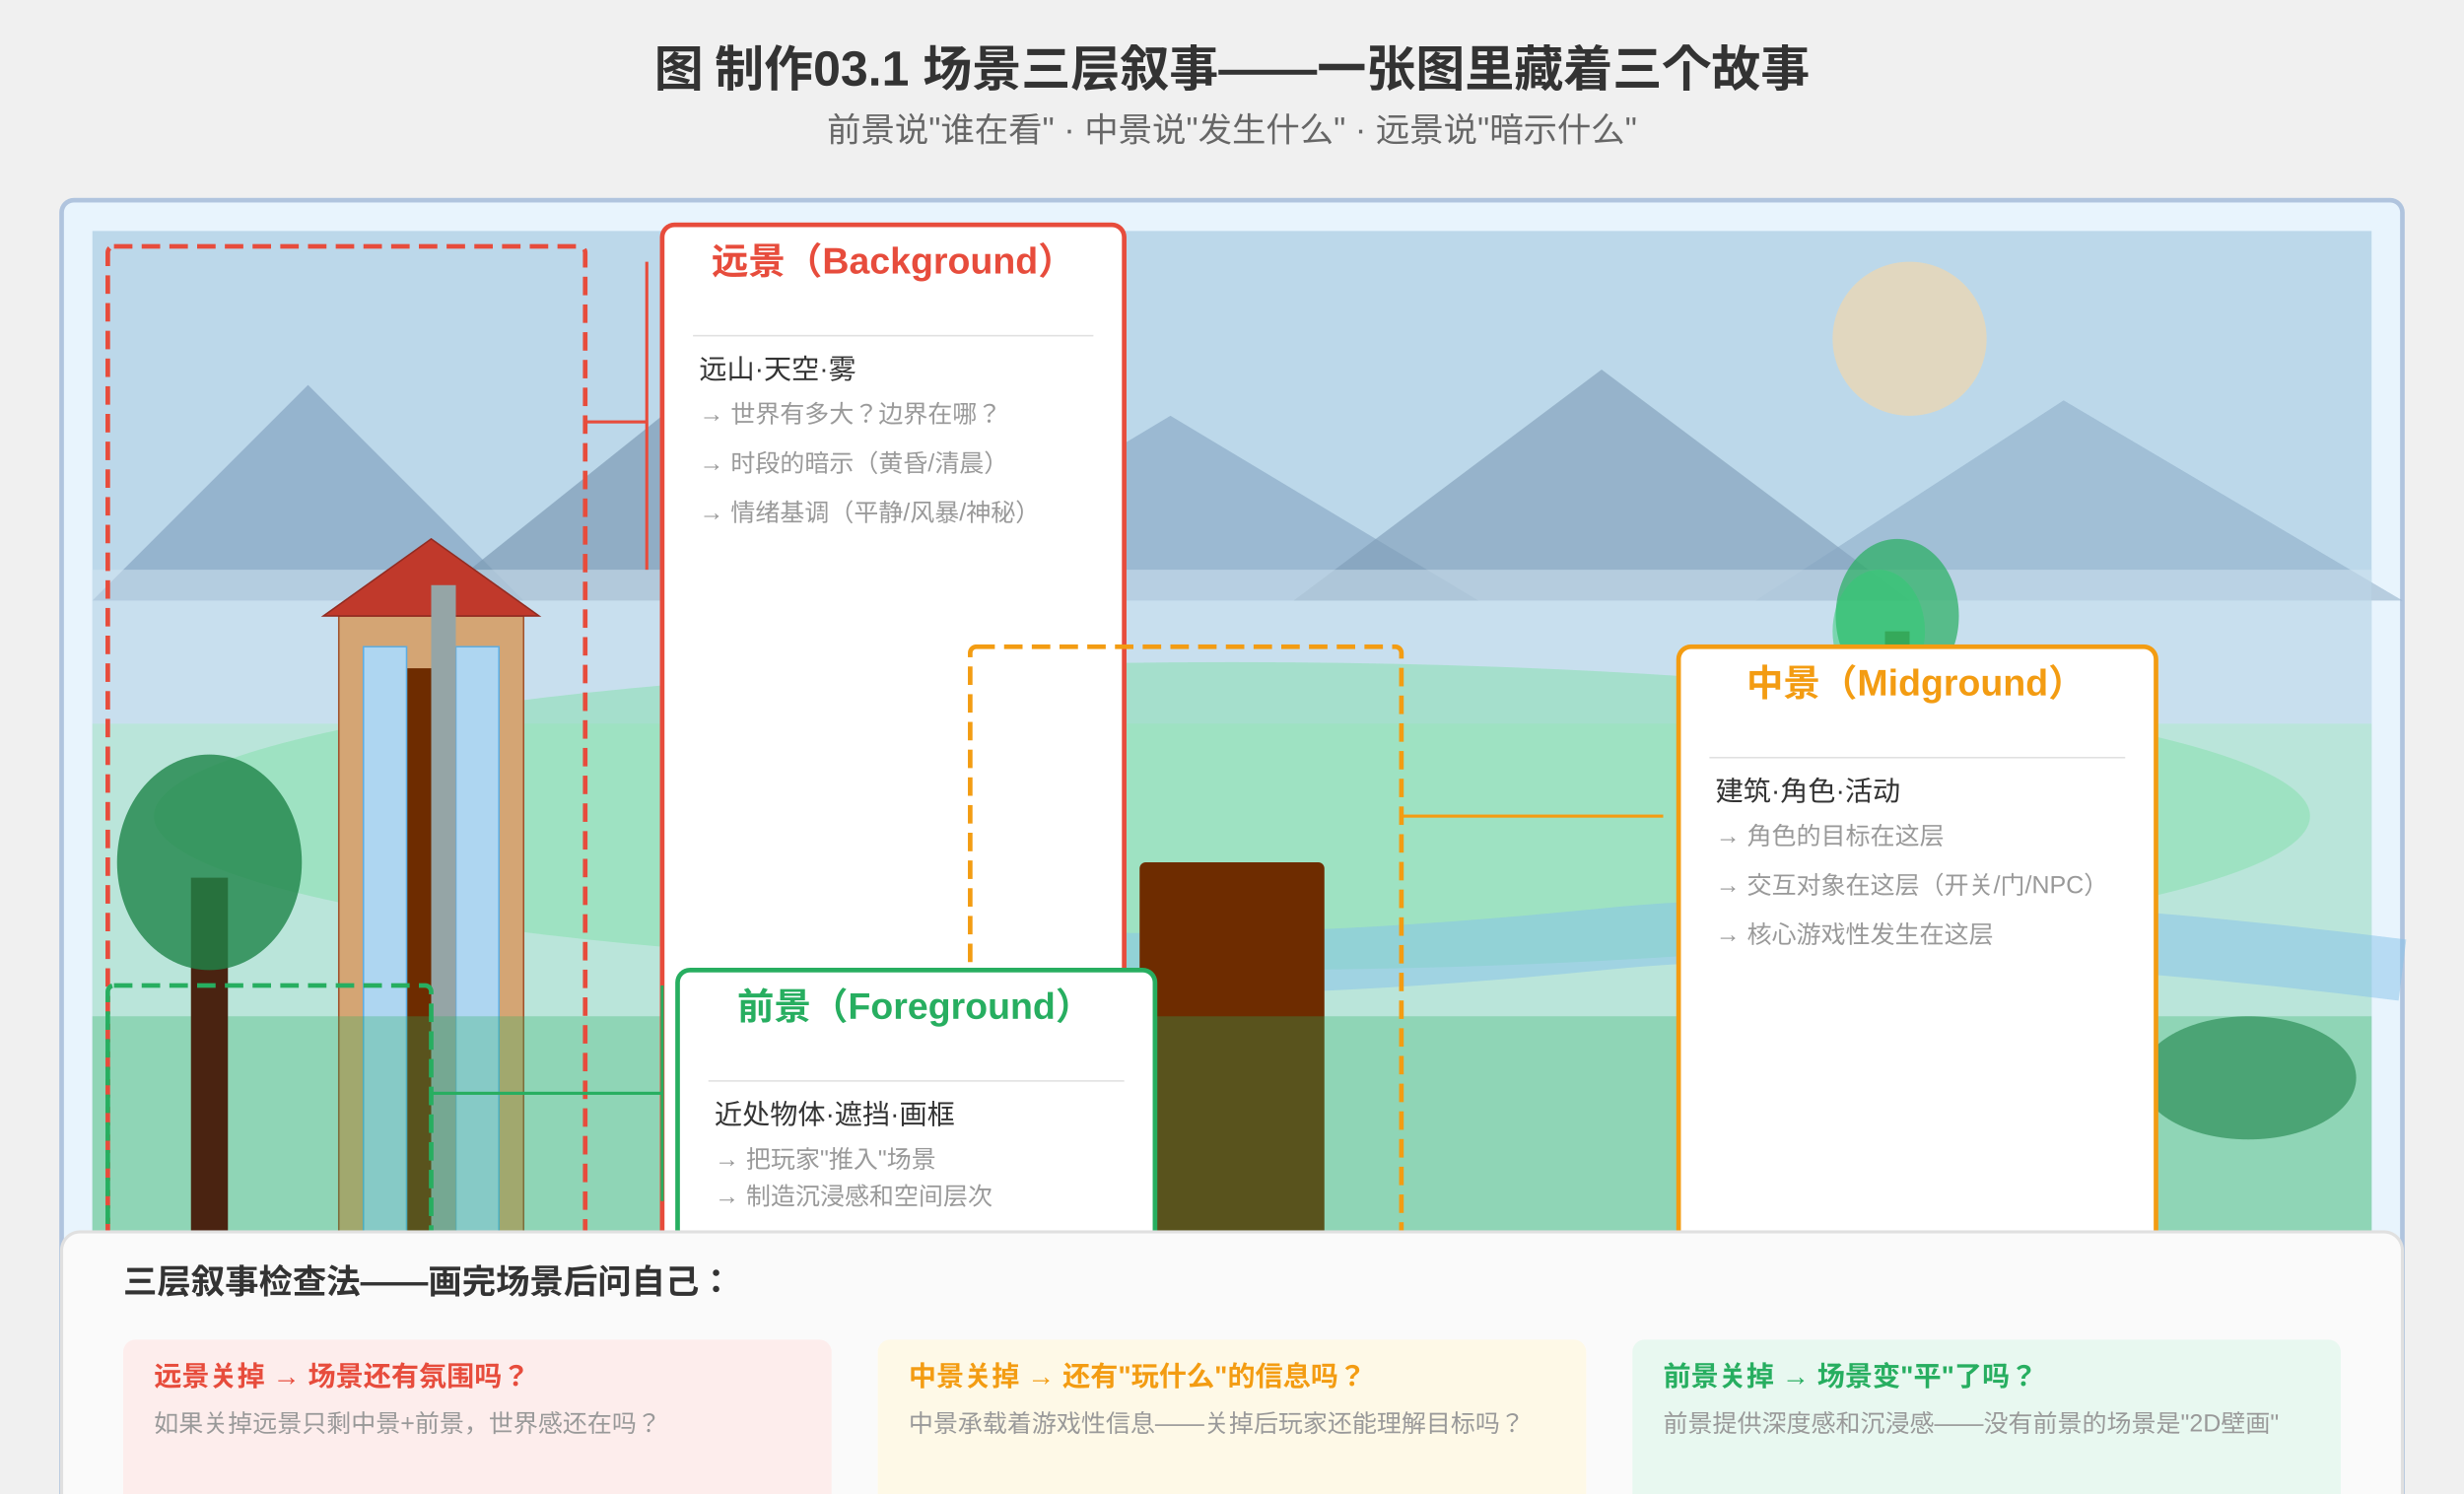
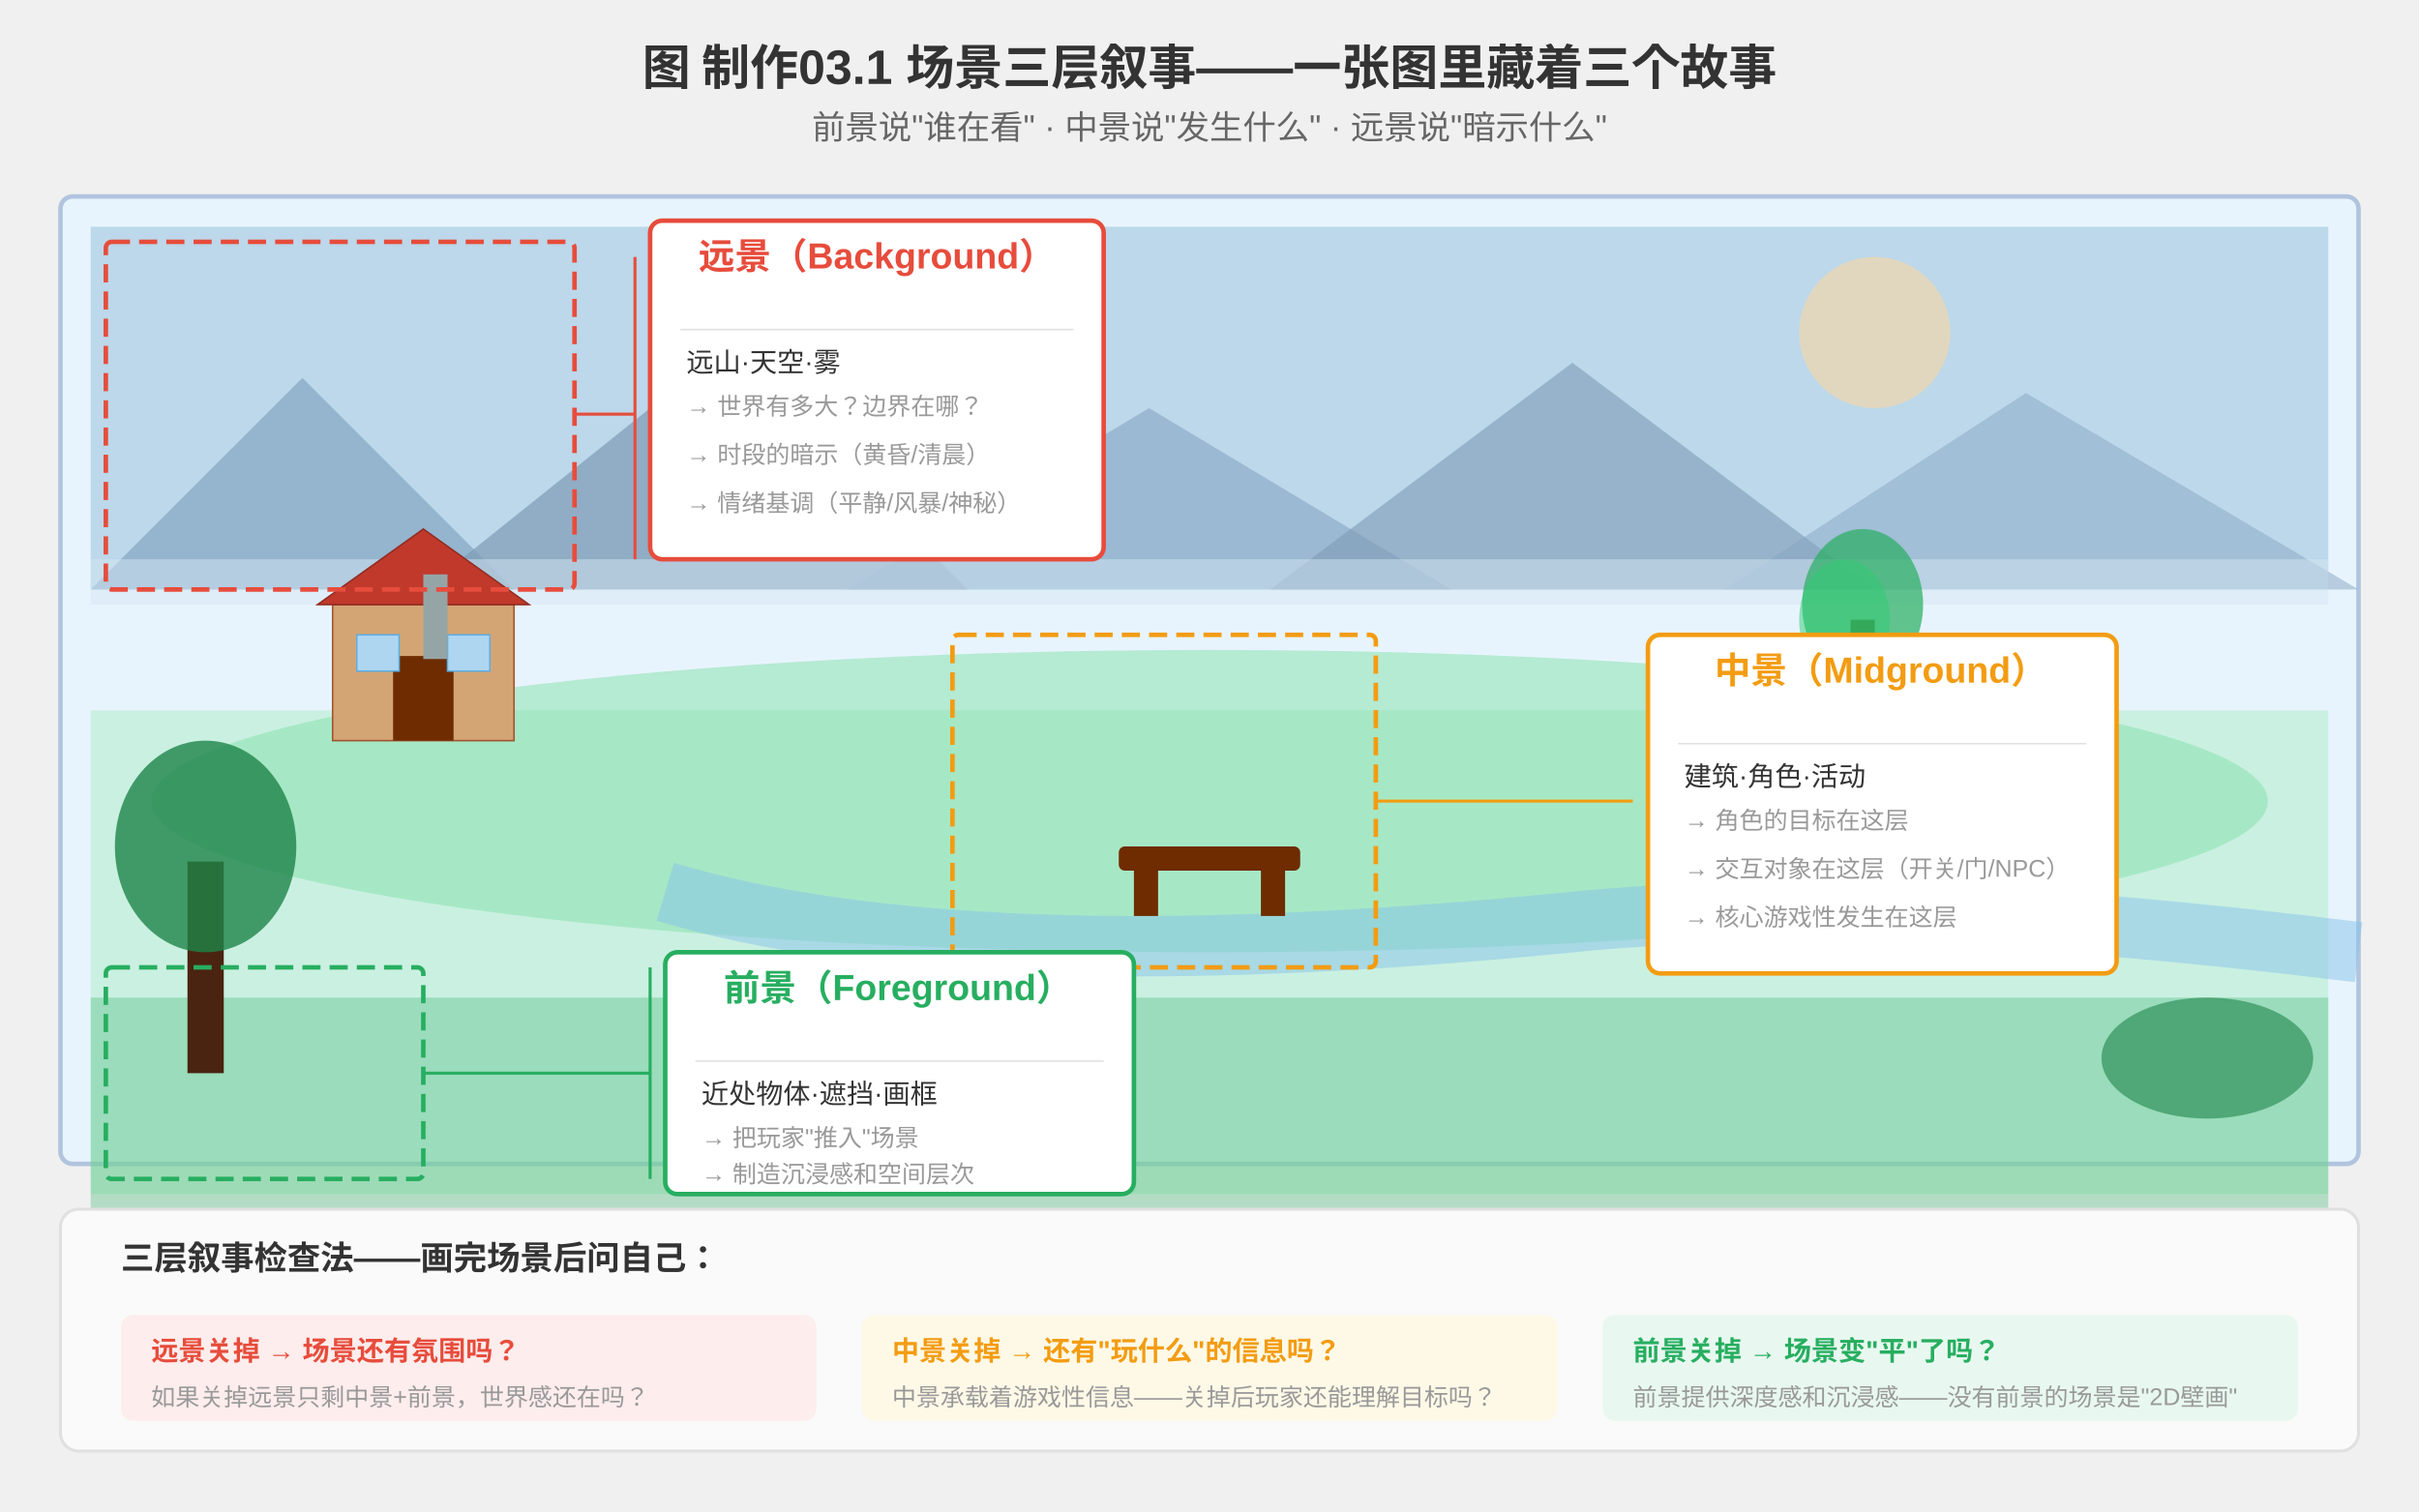
- <svg xmlns="http://www.w3.org/2000/svg" viewBox="0.0 0.0 800.0 485" width="800" height="485">
+ <svg xmlns="http://www.w3.org/2000/svg" viewBox="0 0 800 500" width="800" height="500">
  <style>
    text { font-family: 'PingFang SC','Microsoft YaHei',Arial,sans-serif; }
    .title { font-size: 16px; font-weight: bold; fill: #333; }
    .subtitle { font-size: 11px; fill: #666; }
    .layer-label { font-size: 13px; font-weight: bold; fill: #fff; text-anchor: middle; }
    .layer-question { font-size: 10px; fill: #fff; text-anchor: middle; opacity: 0.9; }
    .layer-detail { font-size: 9px; fill: #fff; text-anchor: middle; opacity: 0.75; }
    .annotation { font-size: 9px; fill: #333; }
    .annotation-sub { font-size: 8px; fill: #999; }
    .bracket-text { font-size: 8px; fill: #666; }
  </style>
  <text x="400" y="28" class="title" text-anchor="middle">图 制作03.1  场景三层叙事——一张图里藏着三个故事</text>
  <text x="400" y="46" class="subtitle" text-anchor="middle">前景说"谁在看" · 中景说"发生什么" · 远景说"暗示什么"</text>
  <g transform="translate(20, 65)">
-     <rect x="0" y="0" width="760" height="485" fill="#E8F4FD" stroke="#B0C4DE" stroke-width="1.5" rx="4" />
+     <rect x="0" y="0" width="760" height="320" fill="#E8F4FD" stroke="#B0C4DE" stroke-width="1.5" rx="4" />
    <g>
-       <rect x="10" y="10" width="740" height="485" fill="#A9CCE3" opacity="0.7" />
+       <rect x="10" y="10" width="740" height="120" fill="#A9CCE3" opacity="0.7" />
      <circle cx="600" cy="45" r="25" fill="#FAD7A1" opacity="0.6" />
      <polygon points="10,130 80,60 150,130" fill="#85A5C2" opacity="0.7" />
      <polygon points="120,130 220,50 300,130" fill="#7D9BB5" opacity="0.7" />
      <polygon points="260,130 360,70 460,130" fill="#85A5C2" opacity="0.6" />
      <polygon points="400,130 500,55 600,130" fill="#7D9BB5" opacity="0.6" />
      <polygon points="550,130 650,65 760,130" fill="#85A5C2" opacity="0.5" />
-       <rect x="10" y="120" width="740" height="485" fill="#D4E6F1" opacity="0.5" />
+       <rect x="10" y="120" width="740" height="15" fill="#D4E6F1" opacity="0.5" />
    </g>
    <g>
-       <rect x="10" y="170" width="740" height="485" fill="#ABEBC6" opacity="0.5" />
+       <rect x="10" y="170" width="740" height="160" fill="#ABEBC6" opacity="0.5" />
      <ellipse cx="380" cy="200" rx="350" ry="50" fill="#82E0AA" opacity="0.5" />
      <g transform="translate(90, 120)">
-         <rect x="0" y="15" width="60" height="485" fill="#D4A574" stroke="#A0522D" stroke-width="0.5" />
+         <rect x="0" y="15" width="60" height="45" fill="#D4A574" stroke="#A0522D" stroke-width="0.5" />
        <polygon points="-5,15 30,-10 65,15" fill="#C0392B" stroke="#922B21" stroke-width="0.5" />
-         <rect x="20" y="32" width="20" height="485" fill="#6E2C00" />
-         <rect x="8" y="25" width="14" height="485" fill="#AED6F1" stroke="#5DADE2" stroke-width="0.5" />
-         <rect x="38" y="25" width="14" height="485" fill="#AED6F1" stroke="#5DADE2" stroke-width="0.5" />
-         <rect x="30" y="5" width="8" height="485" fill="#95A5A6" />
+         <rect x="20" y="32" width="20" height="28" fill="#6E2C00" />
+         <rect x="8" y="25" width="14" height="12" fill="#AED6F1" stroke="#5DADE2" stroke-width="0.5" />
+         <rect x="38" y="25" width="14" height="12" fill="#AED6F1" stroke="#5DADE2" stroke-width="0.5" />
+         <rect x="30" y="5" width="8" height="28" fill="#95A5A6" />
      </g>
      <g transform="translate(580, 110)">
-         <rect x="12" y="30" width="8" height="485" fill="#6E2C00" />
+         <rect x="12" y="30" width="8" height="40" fill="#6E2C00" />
        <ellipse cx="16" cy="25" rx="20" ry="25" fill="#27AE60" opacity="0.7" />
        <ellipse cx="10" cy="30" rx="15" ry="20" fill="#2ECC71" opacity="0.5" />
      </g>
      <path d="M 200,230 Q 300,260 500,240 Q 600,230 760,250" fill="none" stroke="#85C1E9" stroke-width="20" opacity="0.5" />
      <g transform="translate(350, 215)">
-         <rect x="0" y="0" width="60" height="485" fill="#6E2C00" rx="2" />
-         <rect x="5" y="8" width="8" height="485" fill="#6E2C00" />
-         <rect x="47" y="8" width="8" height="485" fill="#6E2C00" />
+         <rect x="0" y="0" width="60" height="8" fill="#6E2C00" rx="2" />
+         <rect x="5" y="8" width="8" height="15" fill="#6E2C00" />
+         <rect x="47" y="8" width="8" height="15" fill="#6E2C00" />
      </g>
    </g>
    <g>
-       <rect x="10" y="265" width="740" height="485" fill="#27AE60" opacity="0.3" />
+       <rect x="10" y="265" width="740" height="70" fill="#27AE60" opacity="0.3" />
      <g transform="translate(20, 180)">
-         <rect x="22" y="40" width="12" height="485" fill="#4A2311" />
+         <rect x="22" y="40" width="12" height="70" fill="#4A2311" />
        <ellipse cx="28" cy="35" rx="30" ry="35" fill="#1E8449" opacity="0.8" />
      </g>
      <g transform="translate(680, 270)">
        <ellipse cx="30" cy="15" rx="35" ry="20" fill="#1E8449" opacity="0.6" />
      </g>
    </g>
-     <rect x="15" y="15" width="155" height="485" fill="none" stroke="#E74C3C" stroke-width="1.5" stroke-dasharray="6,3" rx="2" />
+     <rect x="15" y="15" width="155" height="115" fill="none" stroke="#E74C3C" stroke-width="1.5" stroke-dasharray="6,3" rx="2" />
    <line x1="170" y1="72" x2="190" y2="72" stroke="#E74C3C" stroke-width="1" />
    <line x1="190" y1="20" x2="190" y2="120" stroke="#E74C3C" stroke-width="1" />
    <g transform="translate(195, 8)">
-       <rect x="0" y="0" width="150" height="485" fill="#fff" stroke="#E74C3C" stroke-width="1.5" rx="4" />
+       <rect x="0" y="0" width="150" height="112" fill="#fff" stroke="#E74C3C" stroke-width="1.5" rx="4" />
      <text x="75" y="16" style="font-size:12px; font-weight:bold; fill:#E74C3C;" text-anchor="middle">远景（Background）</text>
      <text x="75" y="30" class="layer-question" fill="#C0392B" text-anchor="middle">暗示什么？</text>
      <line x1="10" y1="36" x2="140" y2="36" stroke="#E0E0E0" stroke-width="0.5" />
      <text x="12" y="50" class="annotation">远山·天空·雾</text>
      <text x="12" y="64" class="annotation-sub">→ 世界有多大？边界在哪？</text>
      <text x="12" y="80" class="annotation-sub">→ 时段的暗示（黄昏/清晨）</text>
      <text x="12" y="96" class="annotation-sub">→ 情绪基调（平静/风暴/神秘）</text>
    </g>
-     <rect x="295" y="145" width="140" height="485" fill="none" stroke="#F39C12" stroke-width="1.5" stroke-dasharray="6,3" rx="2" />
+     <rect x="295" y="145" width="140" height="110" fill="none" stroke="#F39C12" stroke-width="1.5" stroke-dasharray="6,3" rx="2" />
    <line x1="435" y1="200" x2="520" y2="200" stroke="#F39C12" stroke-width="1" />
    <g transform="translate(525, 145)">
-       <rect x="0" y="0" width="155" height="485" fill="#fff" stroke="#F39C12" stroke-width="1.5" rx="4" />
+       <rect x="0" y="0" width="155" height="112" fill="#fff" stroke="#F39C12" stroke-width="1.5" rx="4" />
      <text x="77" y="16" style="font-size:12px; font-weight:bold; fill:#F39C12;" text-anchor="middle">中景（Midground）</text>
      <text x="77" y="30" class="layer-question" fill="#D4AC0D" text-anchor="middle">正在发生什么？</text>
      <line x1="10" y1="36" x2="145" y2="36" stroke="#E0E0E0" stroke-width="0.5" />
      <text x="12" y="50" class="annotation">建筑·角色·活动</text>
      <text x="12" y="64" class="annotation-sub">→ 角色的目标在这层</text>
      <text x="12" y="80" class="annotation-sub">→ 交互对象在这层（开关/门/NPC）</text>
      <text x="12" y="96" class="annotation-sub">→ 核心游戏性发生在这层</text>
    </g>
-     <rect x="15" y="255" width="105" height="485" fill="none" stroke="#27AE60" stroke-width="1.5" stroke-dasharray="6,3" rx="2" />
+     <rect x="15" y="255" width="105" height="70" fill="none" stroke="#27AE60" stroke-width="1.5" stroke-dasharray="6,3" rx="2" />
    <line x1="120" y1="290" x2="195" y2="290" stroke="#27AE60" stroke-width="1" />
    <line x1="195" y1="255" x2="195" y2="325" stroke="#27AE60" stroke-width="1" />
    <g transform="translate(200, 250)">
-       <rect x="0" y="0" width="155" height="485" fill="#fff" stroke="#27AE60" stroke-width="1.5" rx="4" />
+       <rect x="0" y="0" width="155" height="80" fill="#fff" stroke="#27AE60" stroke-width="1.5" rx="4" />
      <text x="77" y="16" style="font-size:12px; font-weight:bold; fill:#27AE60;" text-anchor="middle">前景（Foreground）</text>
      <text x="77" y="30" class="layer-question" fill="#1E8449" text-anchor="middle">谁的视角？</text>
      <line x1="10" y1="36" x2="145" y2="36" stroke="#E0E0E0" stroke-width="0.5" />
      <text x="12" y="50" class="annotation">近处物体·遮挡·画框</text>
      <text x="12" y="64" class="annotation-sub">→ 把玩家"推入"场景</text>
      <text x="12" y="76" class="annotation-sub">→ 制造沉浸感和空间层次</text>
    </g>
  </g>
  <g transform="translate(20, 400)">
-     <rect x="0" y="0" width="760" height="485" fill="#FAFAFA" stroke="#E0E0E0" stroke-width="1" rx="6" />
+     <rect x="0" y="0" width="760" height="80" fill="#FAFAFA" stroke="#E0E0E0" stroke-width="1" rx="6" />
    <text x="20" y="20" style="font-size:11px; font-weight:bold; fill:#333;">三层叙事检查法——画完场景后问自己：</text>
    <g transform="translate(20, 35)">
-       <rect x="0" y="0" width="230" height="485" fill="#FDEDEC" rx="4" />
+       <rect x="0" y="0" width="230" height="35" fill="#FDEDEC" rx="4" />
      <text x="10" y="15" style="font-size:9px; fill:#E74C3C; font-weight:bold;">远景关掉 → 场景还有氛围吗？</text>
      <text x="10" y="30" style="font-size:8px; fill:#999;">如果关掉远景只剩中景+前景，世界感还在吗？</text>
    </g>
    <g transform="translate(265, 35)">
-       <rect x="0" y="0" width="230" height="485" fill="#FEF9E7" rx="4" />
+       <rect x="0" y="0" width="230" height="35" fill="#FEF9E7" rx="4" />
      <text x="10" y="15" style="font-size:9px; fill:#F39C12; font-weight:bold;">中景关掉 → 还有"玩什么"的信息吗？</text>
      <text x="10" y="30" style="font-size:8px; fill:#999;">中景承载着游戏性信息——关掉后玩家还能理解目标吗？</text>
    </g>
    <g transform="translate(510, 35)">
-       <rect x="0" y="0" width="230" height="485" fill="#E8F8F0" rx="4" />
+       <rect x="0" y="0" width="230" height="35" fill="#E8F8F0" rx="4" />
      <text x="10" y="15" style="font-size:9px; fill:#27AE60; font-weight:bold;">前景关掉 → 场景变"平"了吗？</text>
      <text x="10" y="30" style="font-size:8px; fill:#999;">前景提供深度感和沉浸感——没有前景的场景是"2D壁画"</text>
    </g>
  </g>
</svg>
